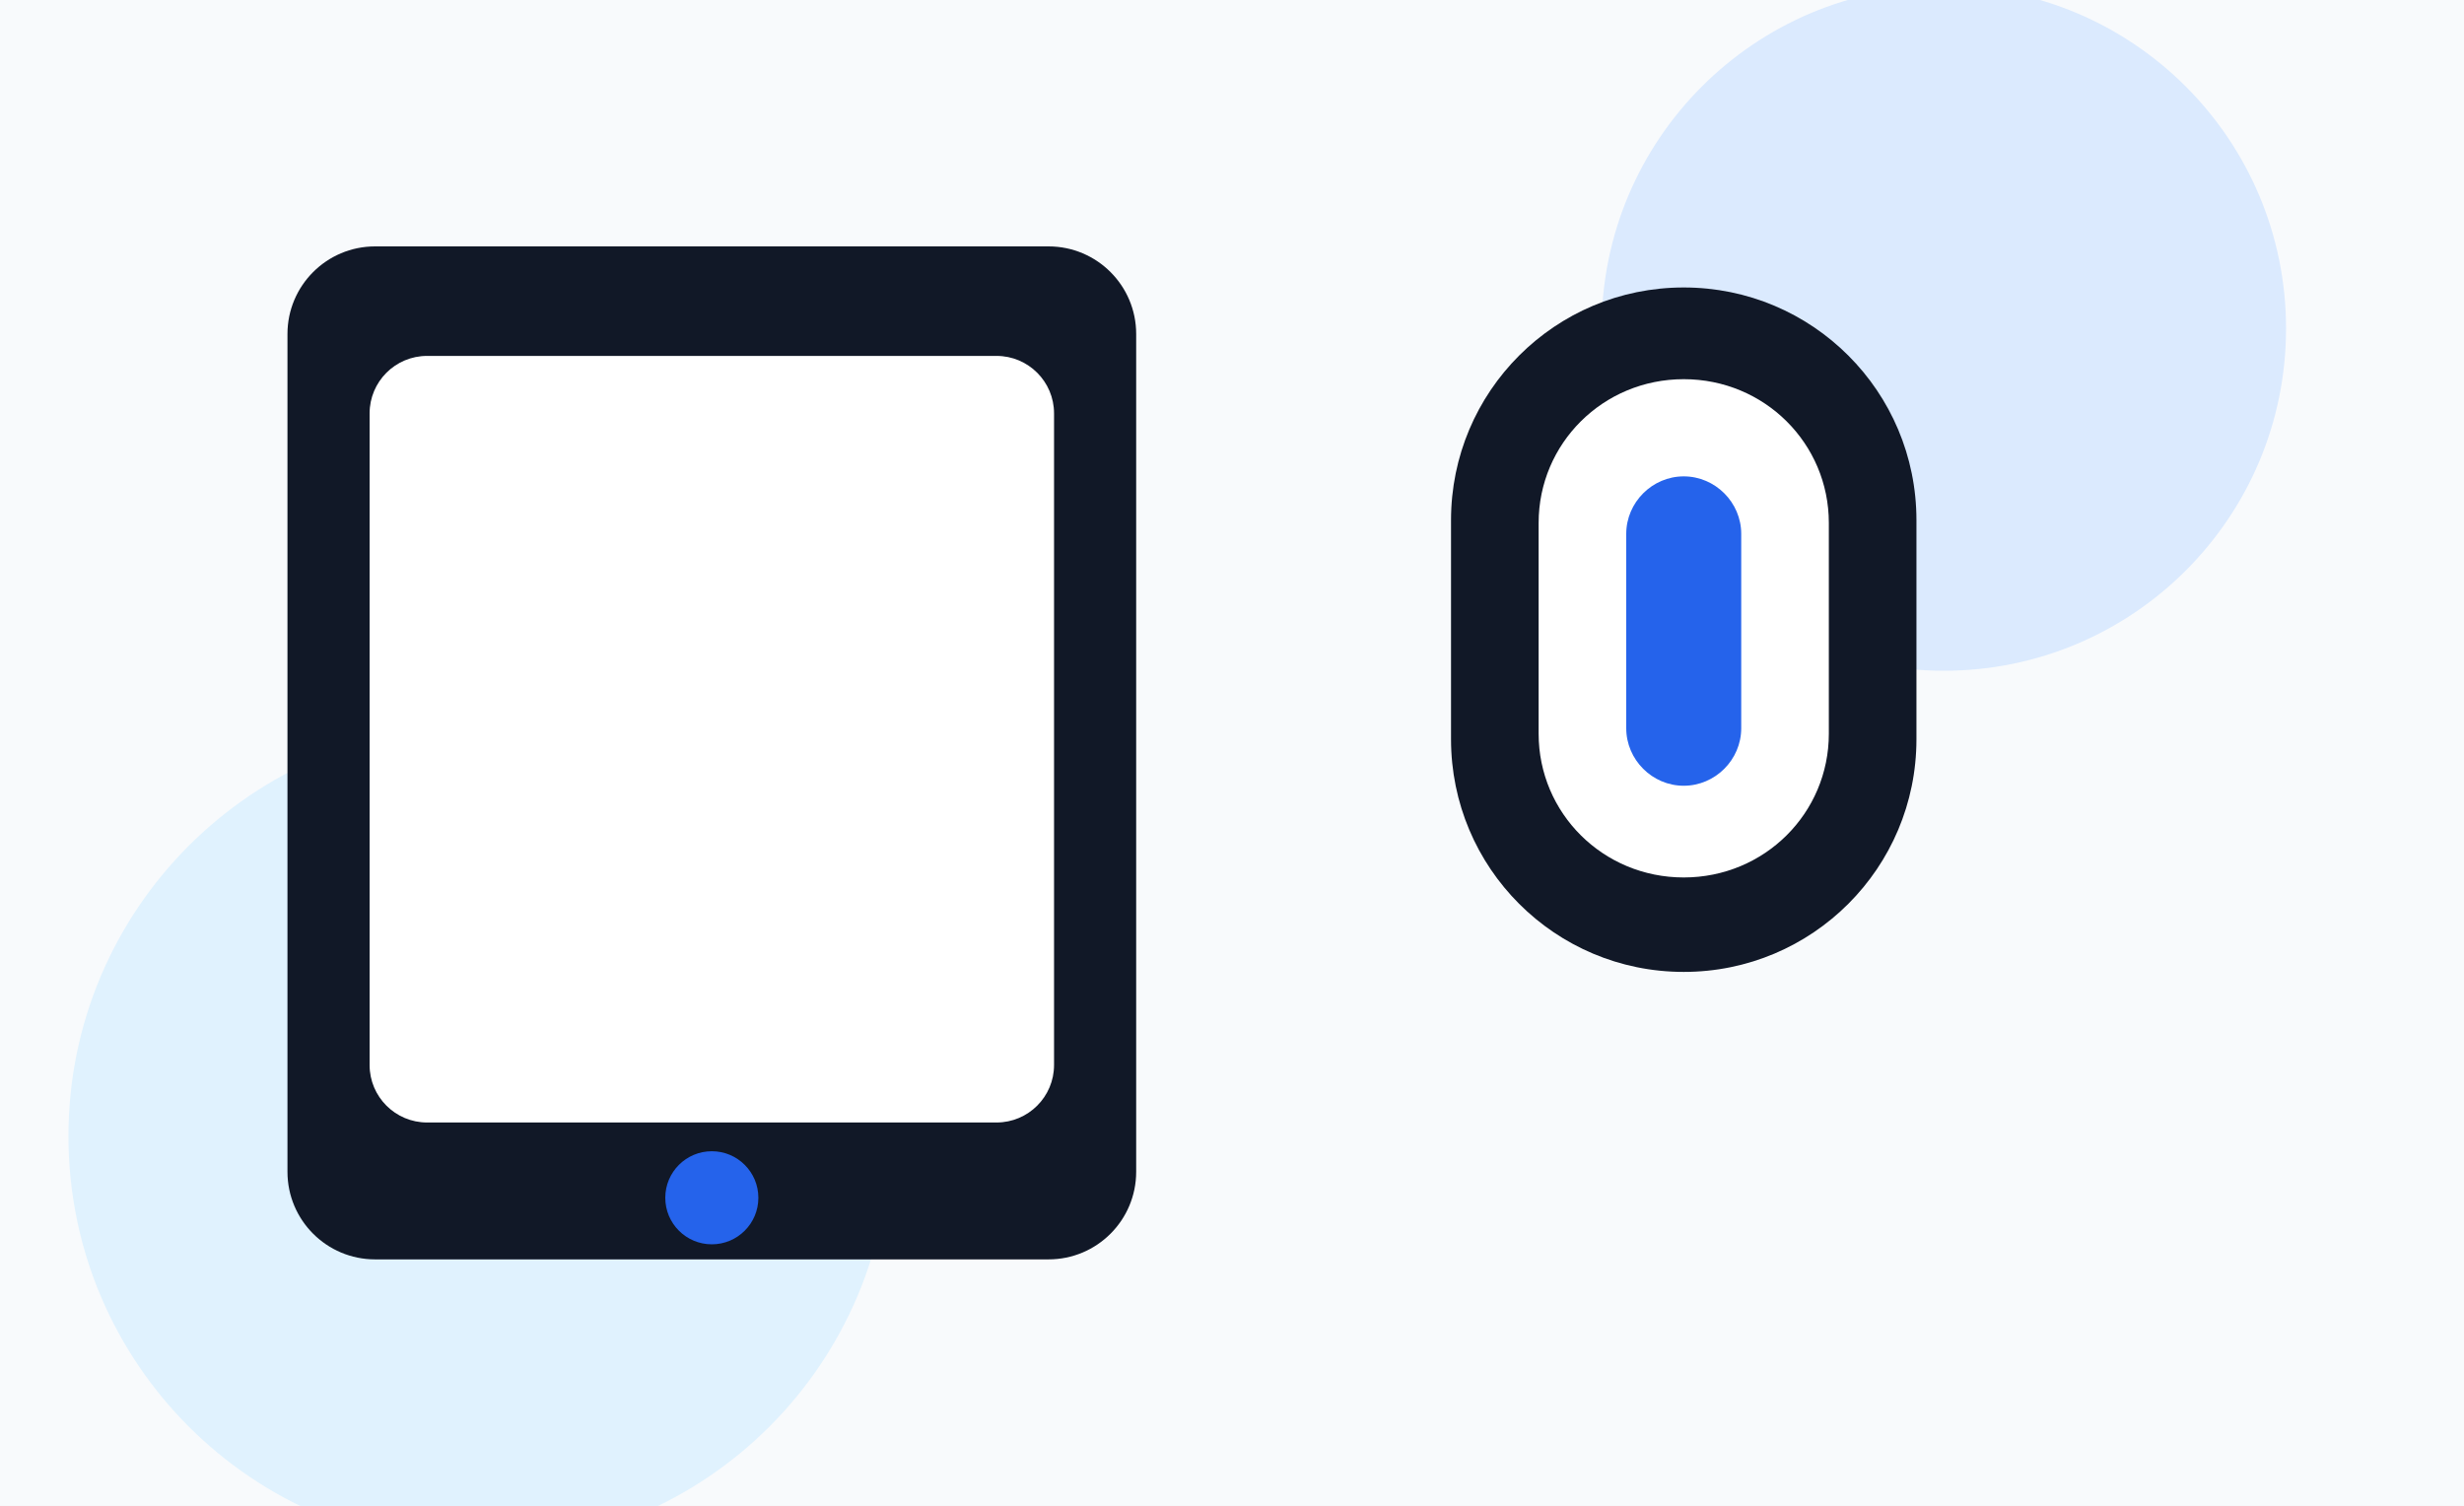
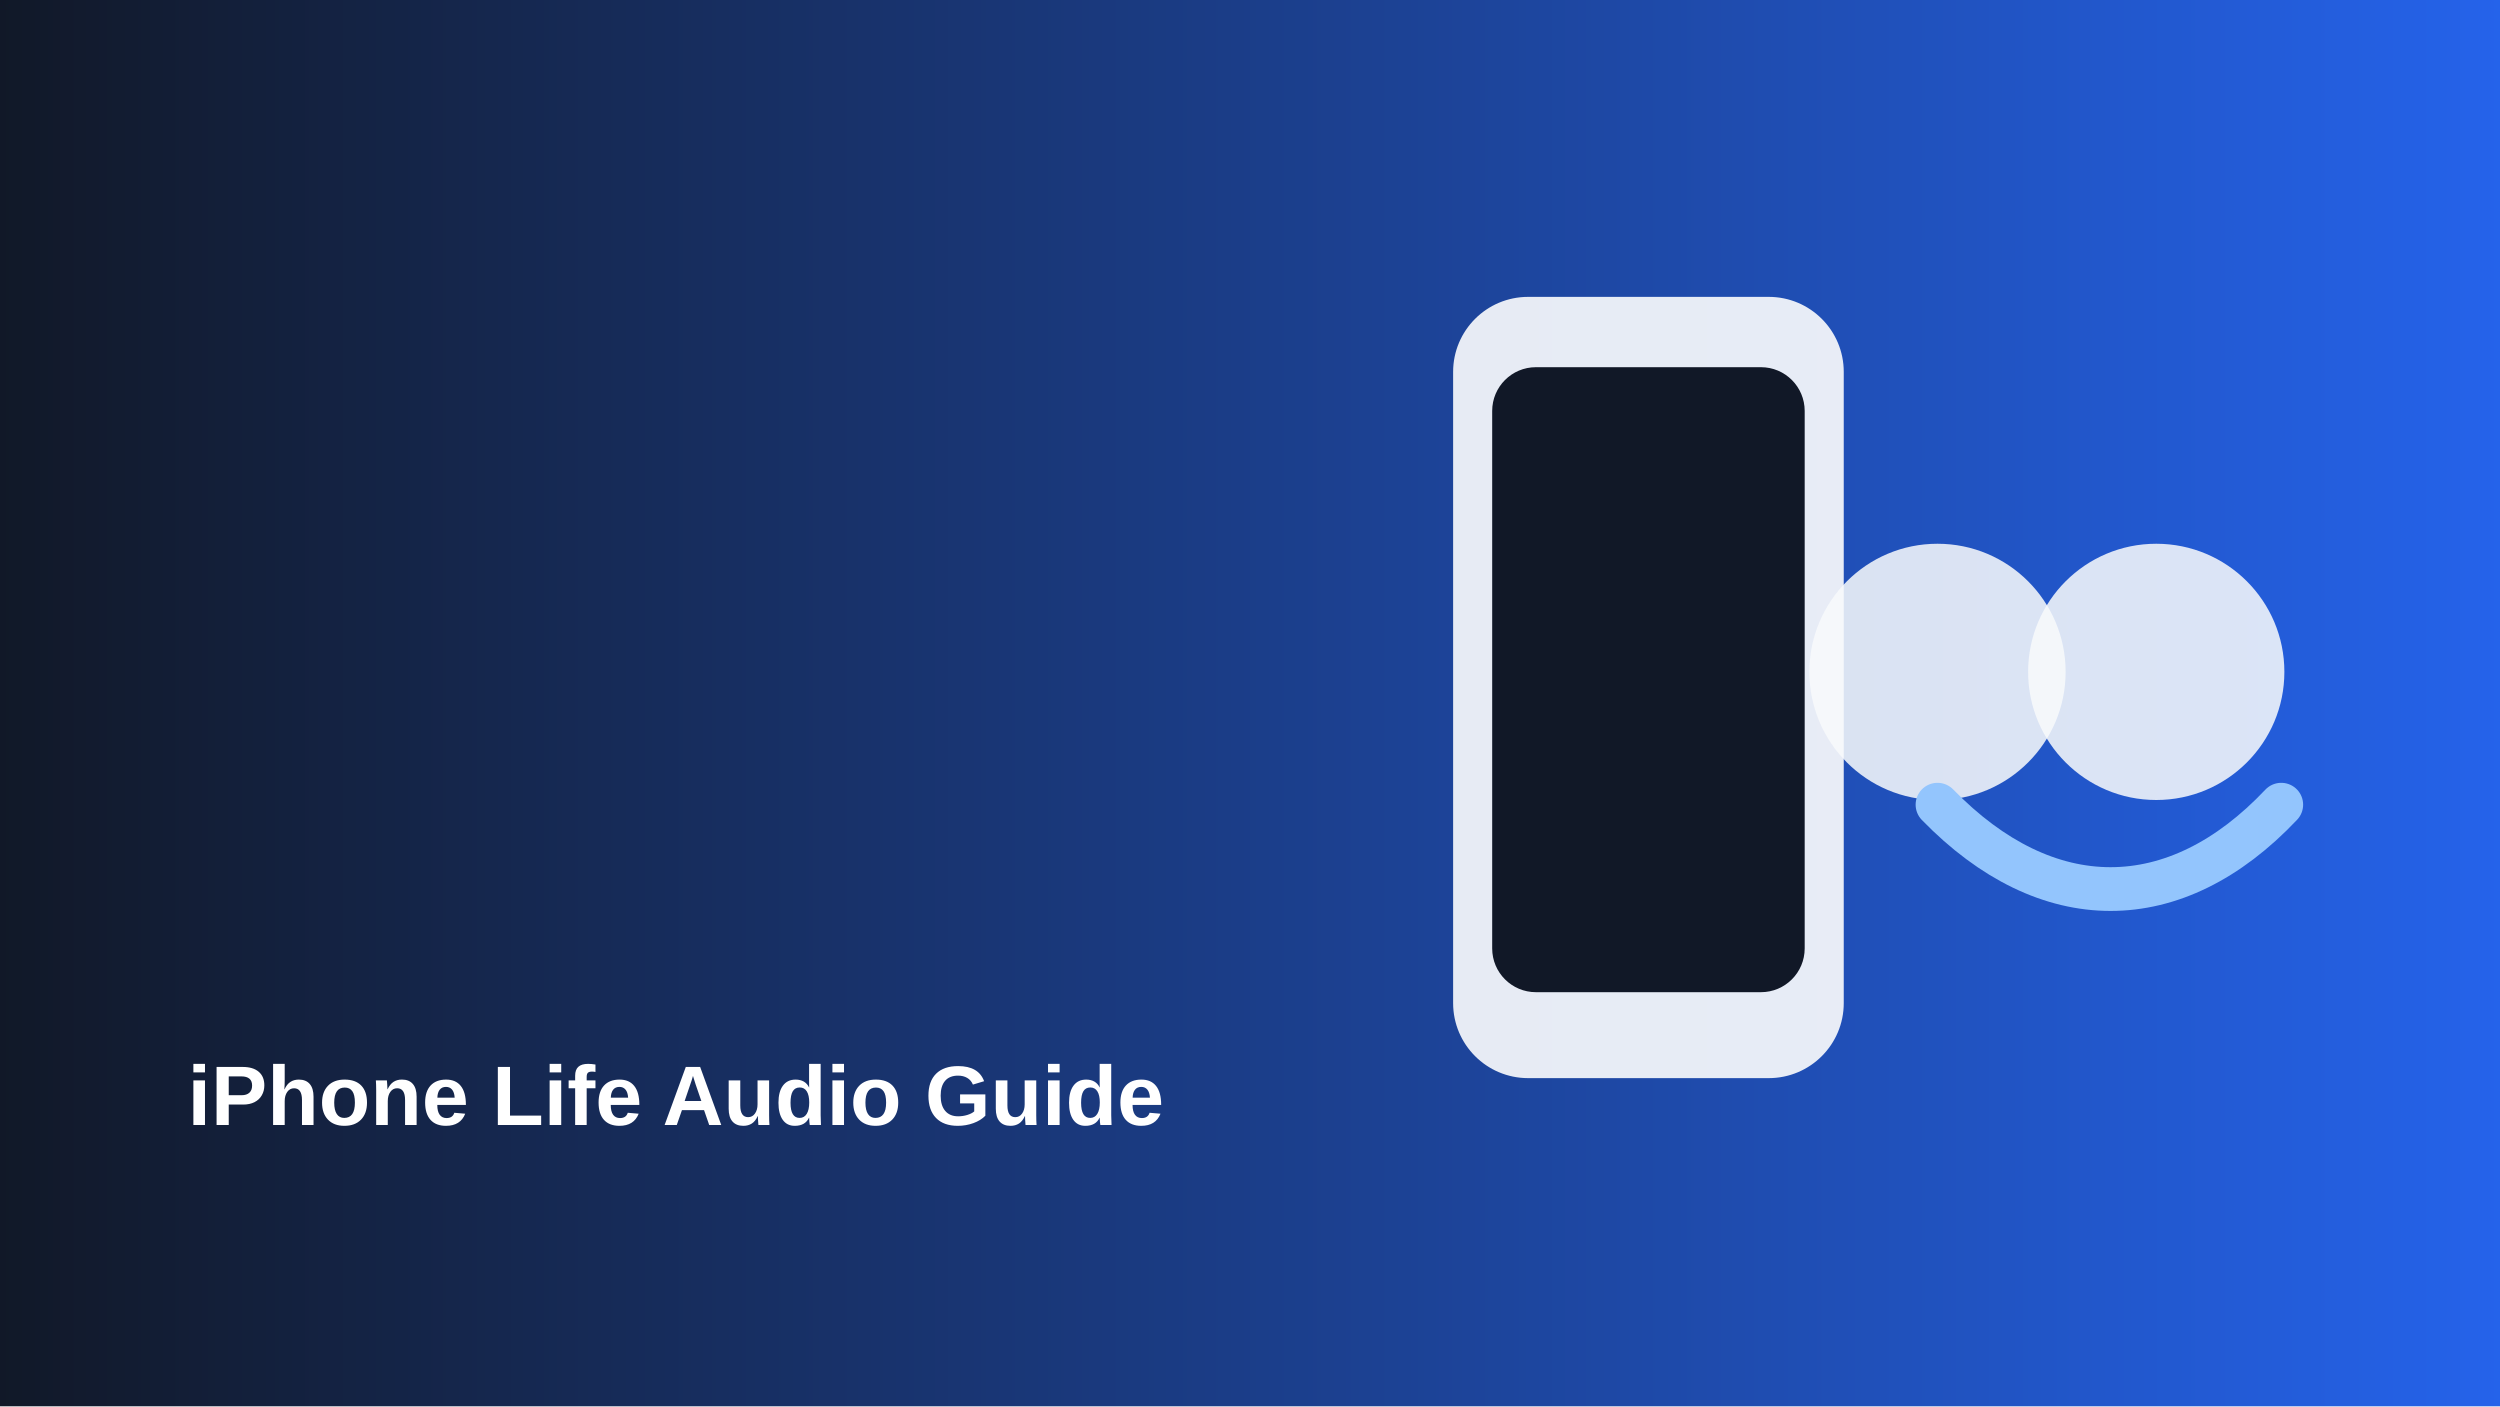
- <svg xmlns="http://www.w3.org/2000/svg" viewBox="0 0 1800 1100">
-   <rect width="1800" height="1100" fill="#f8fafc" />
-   <circle cx="1420" cy="240" r="250" fill="#dbeafe" />
-   <circle cx="350" cy="830" r="300" fill="#e0f2fe" />
-   <rect x="210" y="180" width="620" height="740" rx="64" fill="#111827" />
-   <rect x="270" y="260" width="500" height="560" rx="42" fill="#fff" />
-   <circle cx="520" cy="875" r="34" fill="#2563eb" />
-   <path d="M1060 380c0-94 76-170 170-170s170 76 170 170v160c0 94-76 170-170 170s-170-76-170-170V380Z" fill="#111827" />
-   <path d="M1124 382c0-58 47-105 106-105s106 47 106 105v154c0 58-47 105-106 105s-106-47-106-105V382Z" fill="#fff" />
-   <path d="M1188 390c0-23 19-42 42-42s42 19 42 42v142c0 23-19 42-42 42s-42-19-42-42V390Z" fill="#2563eb" />
+ <svg xmlns="http://www.w3.org/2000/svg" width="1600" height="900" viewBox="0 0 1600 900">
+   <defs>
+     <linearGradient id="g" x1="0" x2="1">
+       <stop stop-color="#111827" />
+       <stop offset="1" stop-color="#2563eb" />
+     </linearGradient>
+   </defs>
+   <rect width="1600" height="900" fill="url(#g)" />
+   <rect x="930" y="190" width="250" height="500" rx="48" fill="#f8fafc" opacity=".92" />
+   <rect x="955" y="235" width="200" height="400" rx="28" fill="#111827" />
+   <circle cx="1240" cy="430" r="82" fill="#f8fafc" opacity=".86" />
+   <circle cx="1380" cy="430" r="82" fill="#f8fafc" opacity=".86" />
+   <path d="M1240 515c70 72 152 72 220 0" fill="none" stroke="#93c5fd" stroke-width="28" stroke-linecap="round" />
+   <text x="120" y="720" fill="#fff" font-family="Arial,sans-serif" font-size="54" font-weight="700">iPhone Life Audio Guide</text>
</svg>
